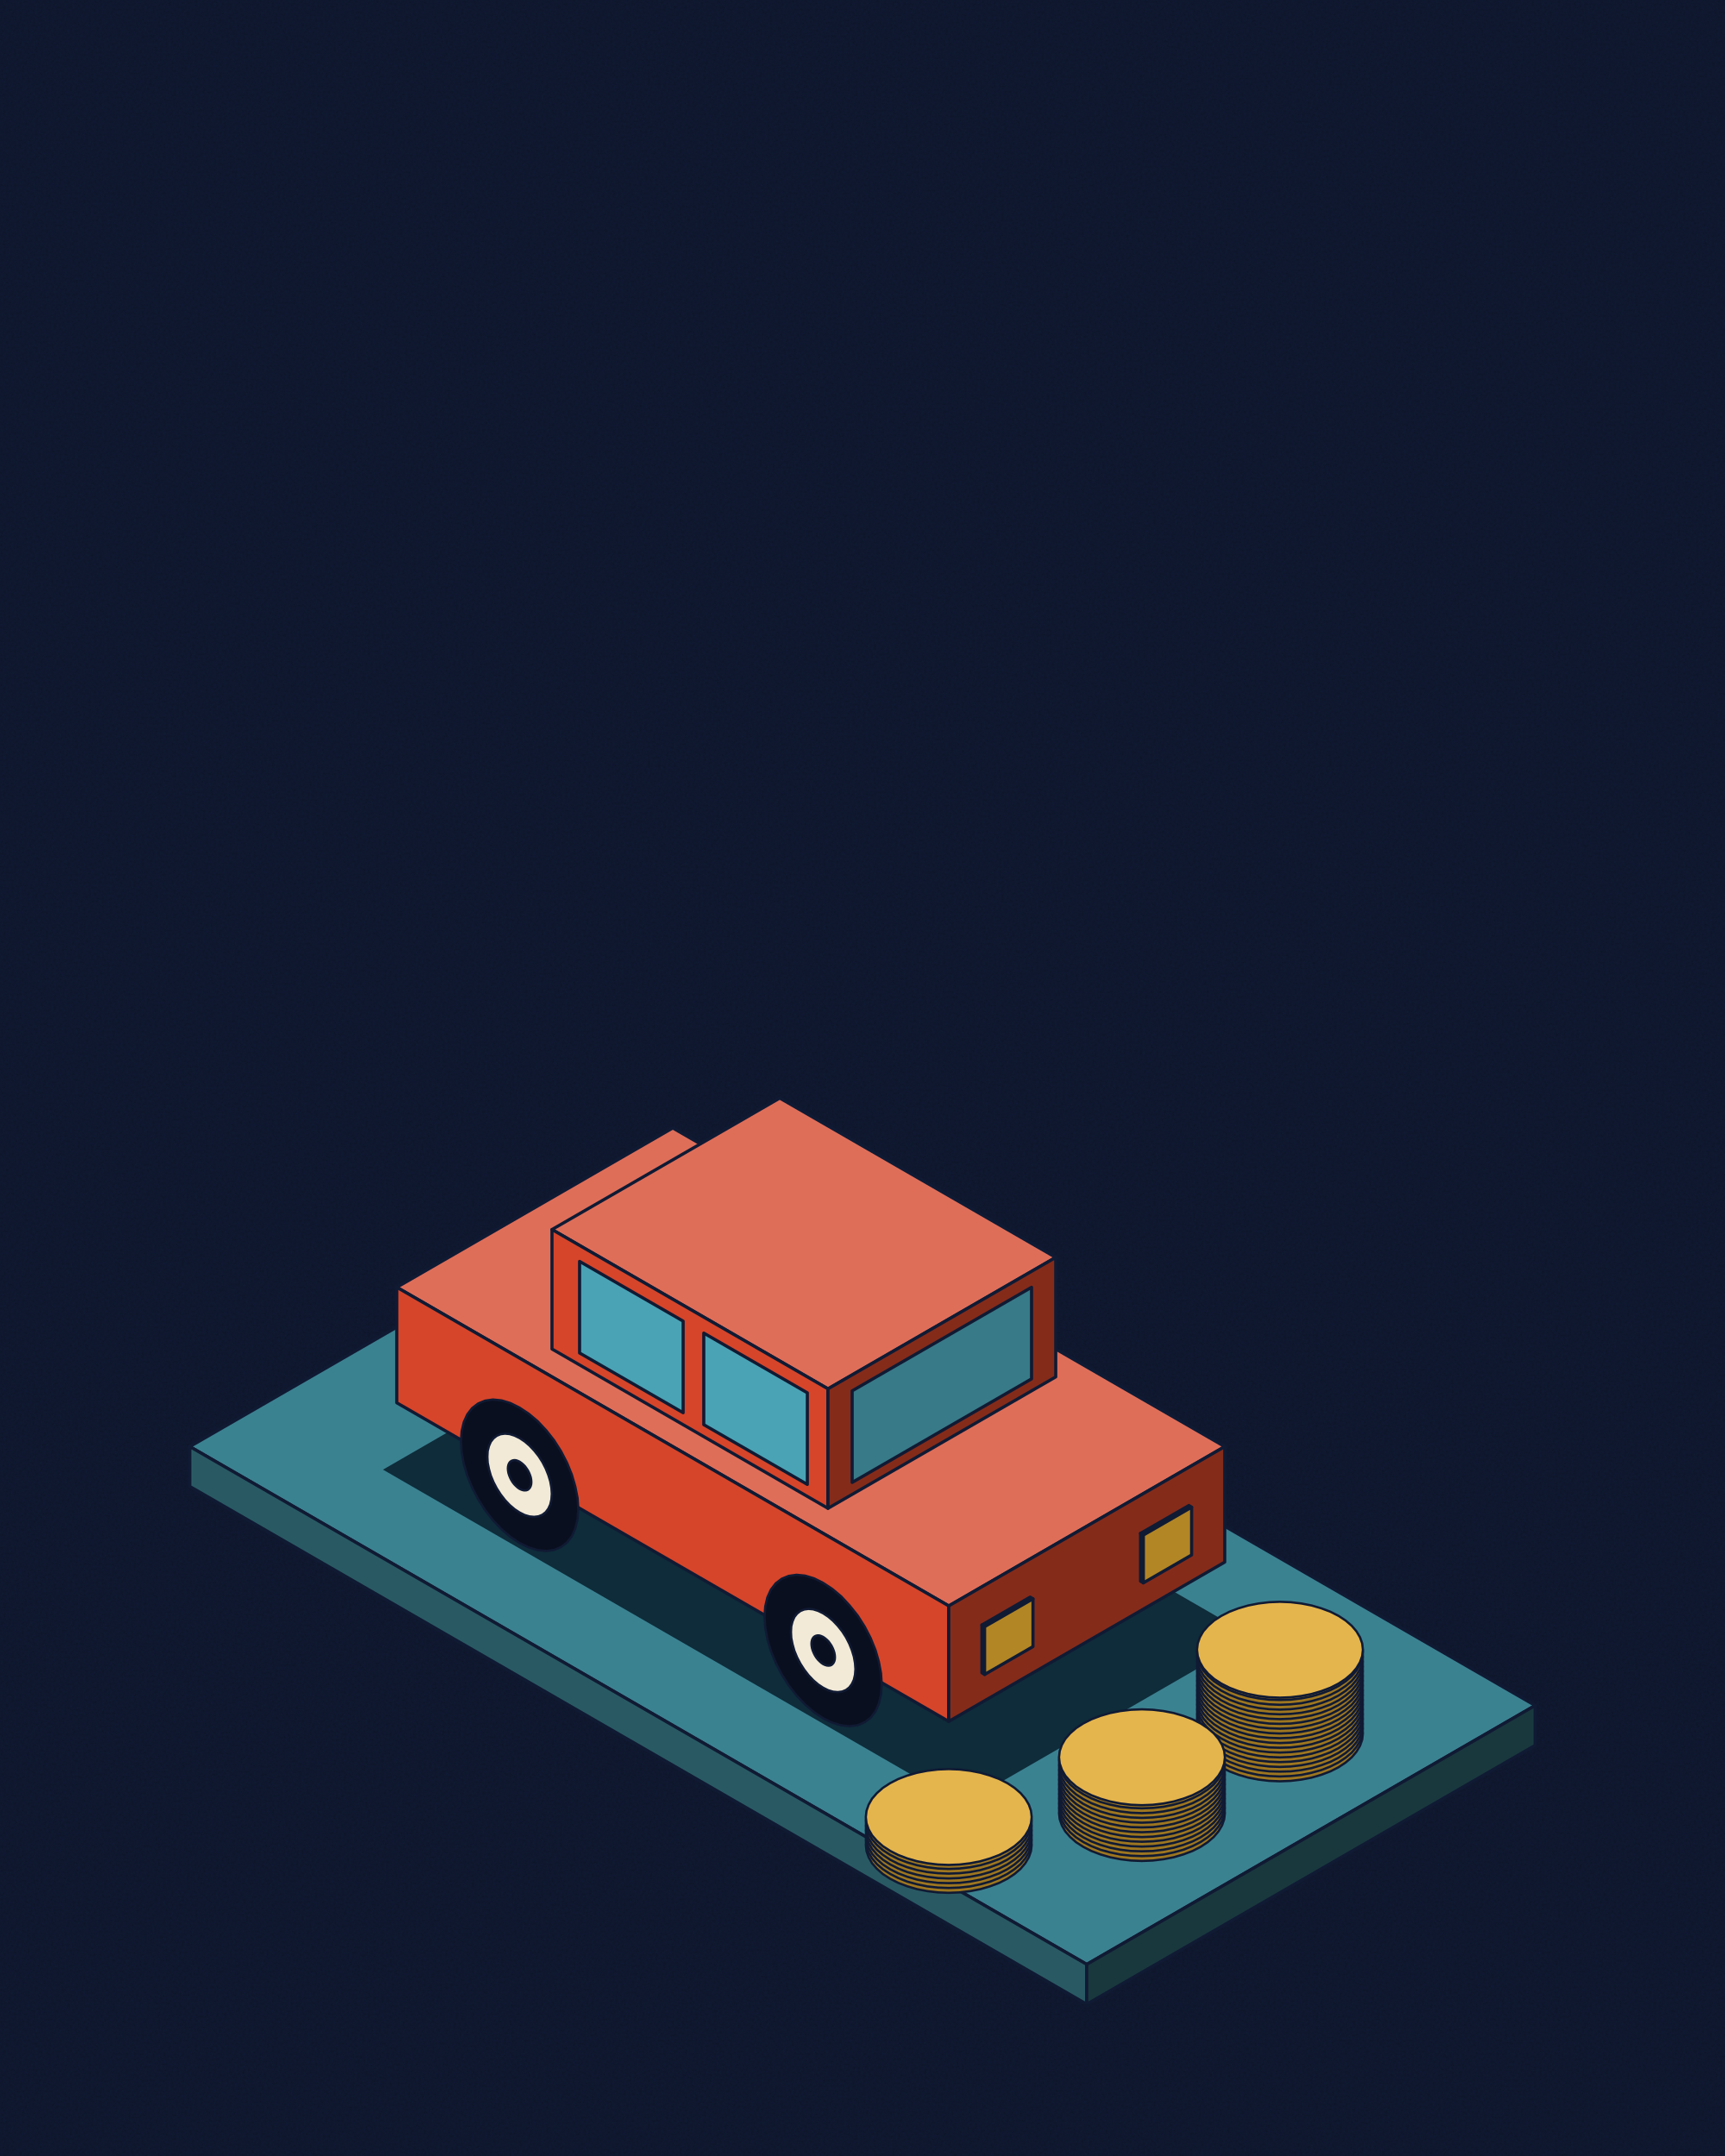
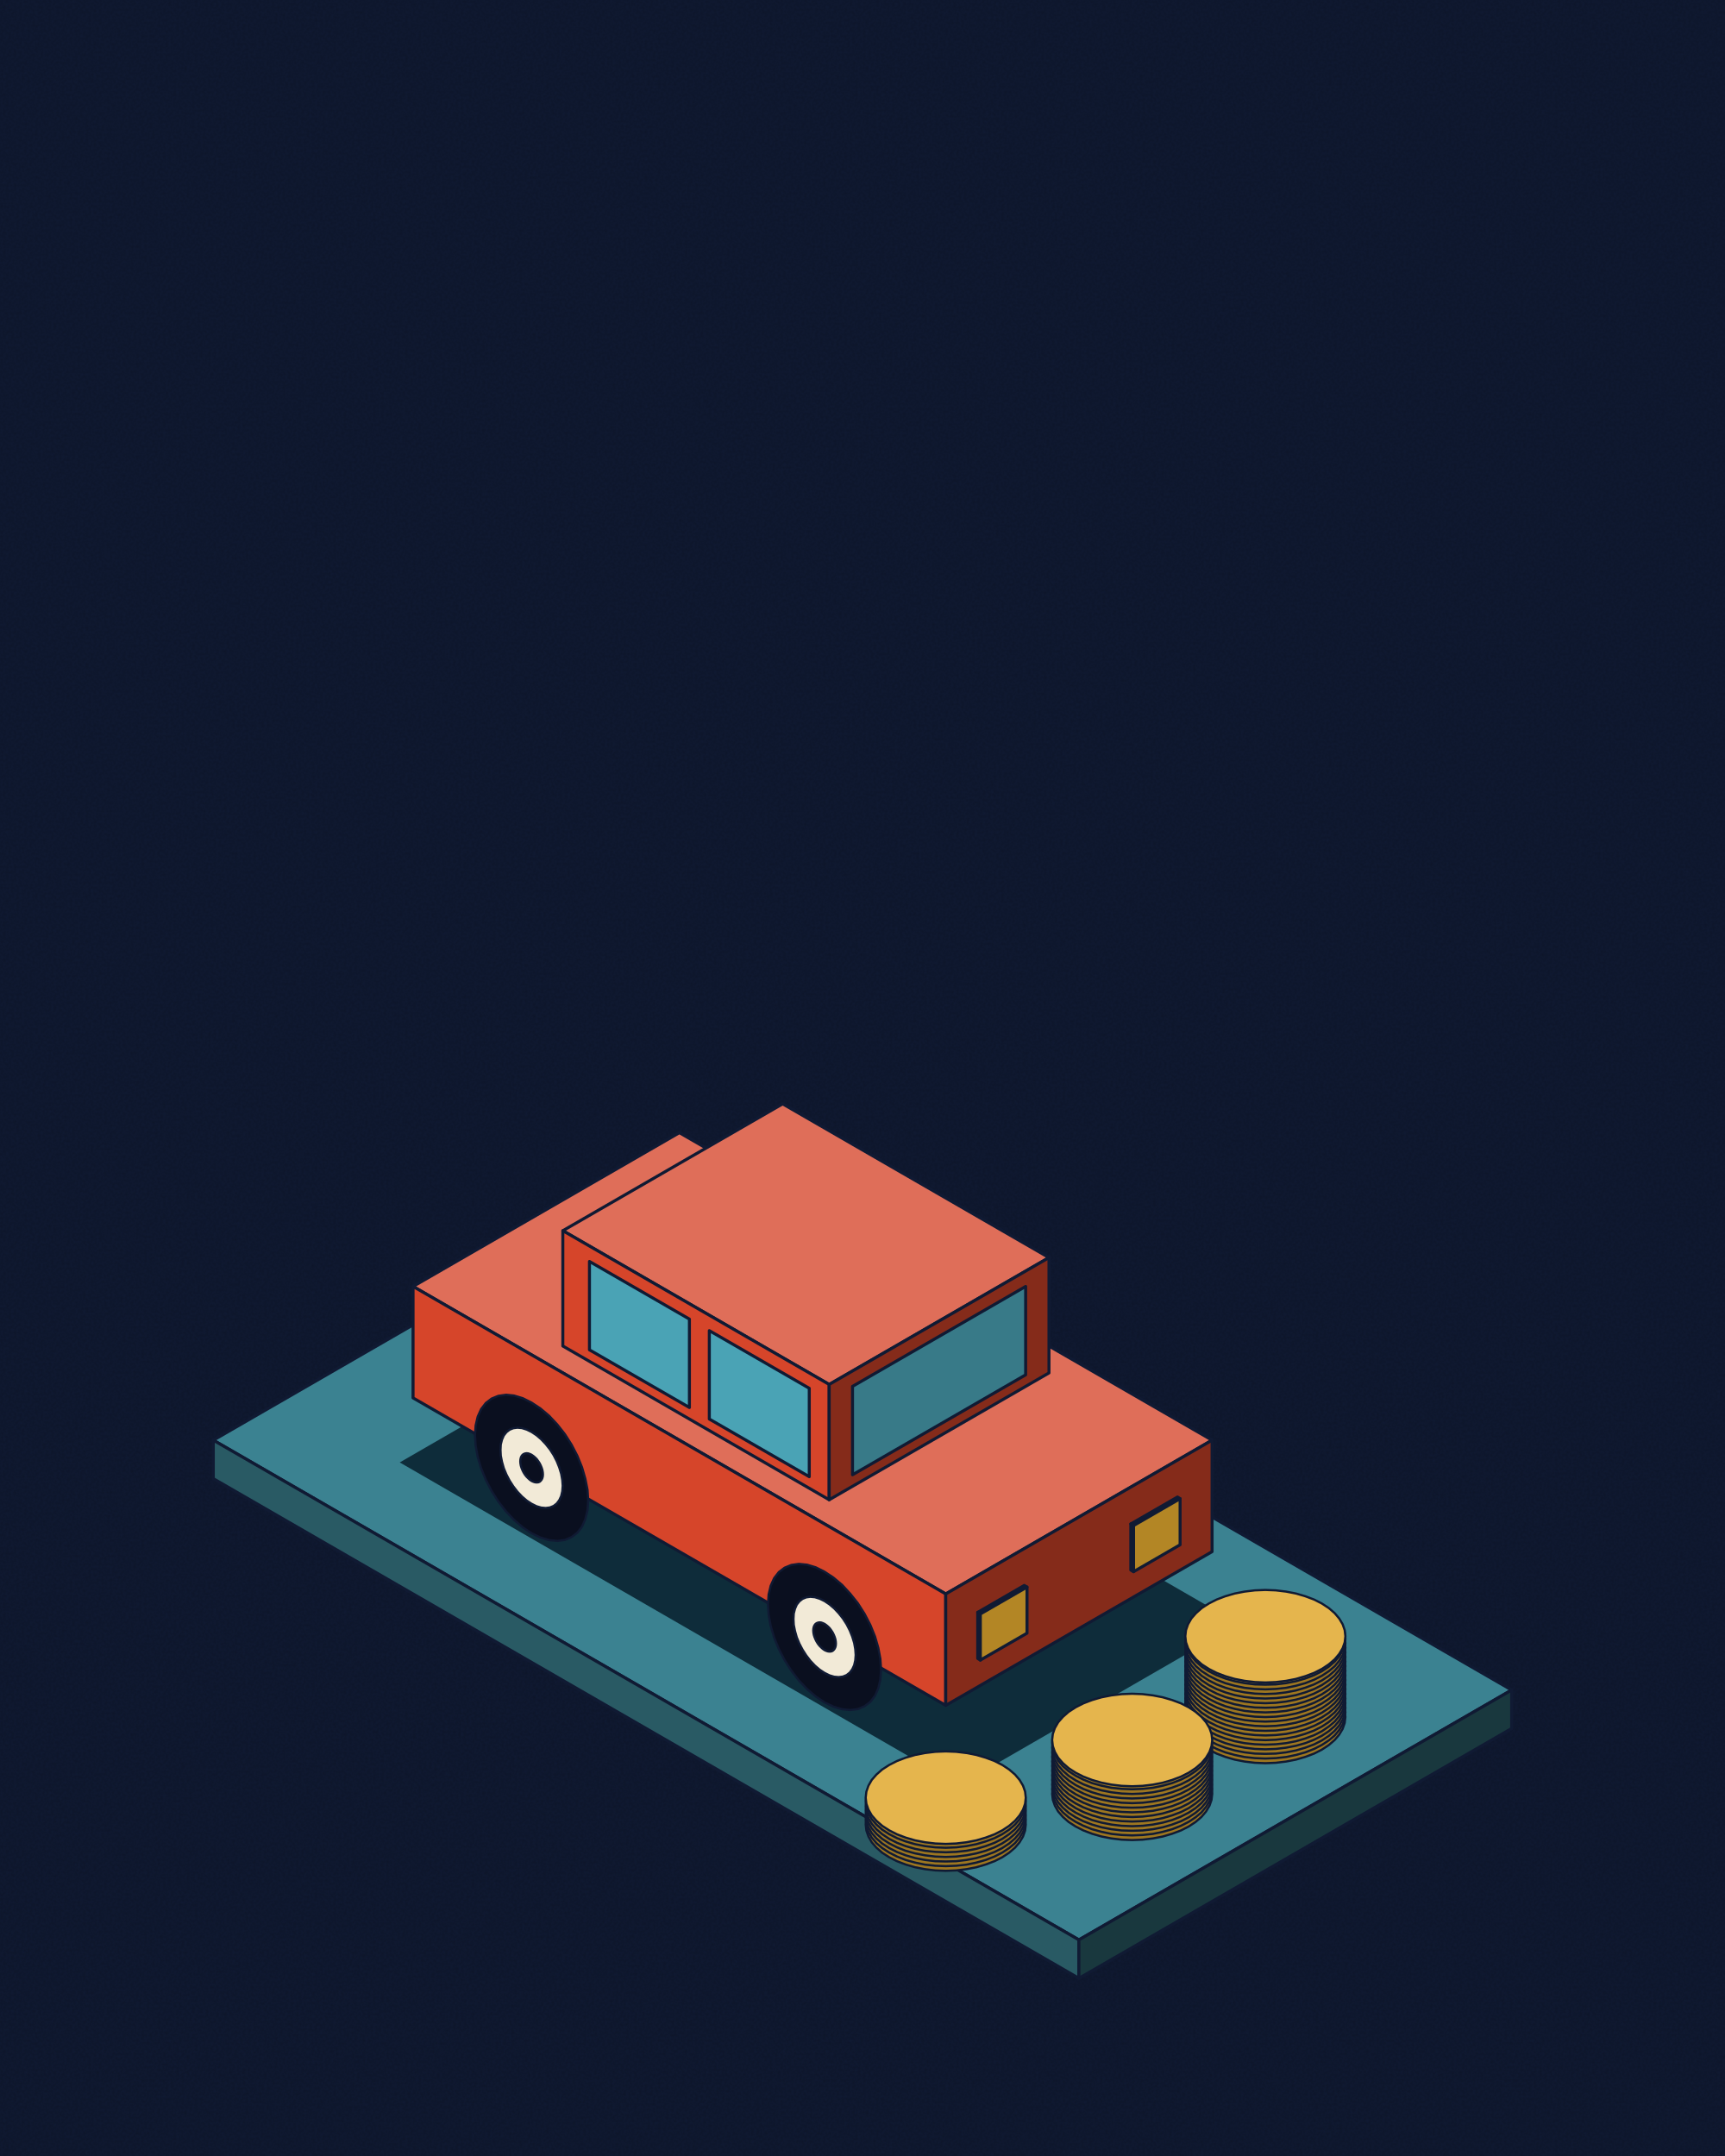
<svg xmlns="http://www.w3.org/2000/svg" viewBox="0 0 1080 1350">
  <svg width="1080" height="1350" viewBox="0 0 1600 900" preserveAspectRatio="xMidYMax slice">
    <defs>
      <filter id="f-grana">
        <feTurbulence type="fractalNoise" baseFrequency=".9" numOctaves="2" />
        <feColorMatrix values="0 0 0 0 0 0 0 0 0 0 0 0 0 0 0 0 0 0 .55 0" />
      </filter>
    </defs>
    <rect width="1600" height="900" fill="#101a33" />
    <rect width="1600" height="900" filter="url(#f-grana)" opacity=".35" />
  </svg>
-   <svg x="65" y="675" width="950" height="580" viewBox="387.3 333.1 826 552.2" preserveAspectRatio="xMidYMin meet" overflow="hidden">
+   <svg x="65" y="675" width="950" height="580" viewBox="383.3 329.1 834 572.2" preserveAspectRatio="xMidYMin meet" overflow="hidden">
    <defs>
      <filter id="s-grana">
        <feTurbulence type="fractalNoise" baseFrequency=".9" numOctaves="2" />
        <feColorMatrix values="0 0 0 0 0 0 0 0 0 0 0 0 0 0 0 0 0 0 .55 0" />
      </filter>
    </defs>
    <g transform="translate(8.8 16.9) scale(0.848)">
      <polygon points="775.8,450.0 1406.2,814.0 1091.0,996.0 460.5,632.0" fill="#3b8291" stroke="#101a33" stroke-width="2.2" stroke-linejoin="round" />
      <polygon points="460.5,632.0 1091.0,996.0 1091.0,1024.0 460.5,660.0" fill="#295a64" stroke="#101a33" stroke-width="2.2" stroke-linejoin="round" />
      <polygon points="1406.2,814.0 1091.0,996.0 1091.0,1024.0 1406.2,842.0" fill="#19383e" stroke="#101a33" stroke-width="2.2" stroke-linejoin="round" />
      <polygon points="800.0,530.6 1207.4,765.8 1003.7,883.4 596.3,648.2" fill="#0e2c3a" stroke="none" stroke-width="2.2" stroke-linejoin="round" />
      <polygon points="800.0,408.0 1188.0,632.0 994.0,744.0 606.0,520.0" fill="#df6e59" stroke="#101a33" stroke-width="2.2" stroke-linejoin="round" />
      <polygon points="606.0,520.0 994.0,744.0 994.0,825.2 606.0,601.2" fill="#d6452a" stroke="#101a33" stroke-width="2.2" stroke-linejoin="round" />
      <polygon points="1188.0,632.0 994.0,744.0 994.0,825.2 1188.0,713.2" fill="#852b1a" stroke="#101a33" stroke-width="2.2" stroke-linejoin="round" />
      <polygon points="875.2,387.0 1069.2,499.0 909.1,591.4 715.1,479.4" fill="#df6e59" stroke="#101a33" stroke-width="2.2" stroke-linejoin="round" />
      <polygon points="715.1,479.4 909.1,591.4 909.1,675.4 715.1,563.4" fill="#d6452a" stroke="#101a33" stroke-width="2.2" stroke-linejoin="round" />
      <polygon points="1069.2,499.0 909.1,591.4 909.1,675.4 1069.2,583.0" fill="#852b1a" stroke="#101a33" stroke-width="2.2" stroke-linejoin="round" />
      <polygon points="734.5,501.8 807.3,543.8 807.3,608.2 734.5,566.2" fill="#4aa3b5" stroke="#101a33" stroke-width="2.2" stroke-linejoin="round" />
      <polygon points="821.8,552.2 894.6,594.2 894.6,658.6 821.8,616.6" fill="#4aa3b5" stroke="#101a33" stroke-width="2.2" stroke-linejoin="round" />
      <polygon points="1052.2,520.0 926.1,592.8 926.1,657.2 1052.2,584.4" fill="#387a88" stroke="#101a33" stroke-width="2.2" stroke-linejoin="round" />
      <polygon points="1162.8,673.4 1164.7,674.6 1130.8,694.2 1128.8,693.0" fill="#e0a82e" stroke="#101a33" stroke-width="2.2" stroke-linejoin="round" />
      <polygon points="1128.8,693.0 1130.8,694.2 1130.8,727.8 1128.8,726.6" fill="#e0a82e" stroke="#101a33" stroke-width="2.2" stroke-linejoin="round" />
      <polygon points="1164.7,674.6 1130.8,694.2 1130.8,727.8 1164.7,708.2" fill="#b38625" stroke="#101a33" stroke-width="2.2" stroke-linejoin="round" />
      <polygon points="1051.2,737.8 1053.2,739.0 1019.2,758.6 1017.3,757.4" fill="#e0a82e" stroke="#101a33" stroke-width="2.2" stroke-linejoin="round" />
      <polygon points="1017.3,757.4 1019.2,758.6 1019.2,792.2 1017.3,791.0" fill="#e0a82e" stroke="#101a33" stroke-width="2.2" stroke-linejoin="round" />
      <polygon points="1053.2,739.0 1019.2,758.6 1019.2,792.2 1053.2,772.6" fill="#b38625" stroke="#101a33" stroke-width="2.2" stroke-linejoin="round" />
      <polygon points="733.6,676.0 733.1,668.2 731.5,660.1 729.1,651.8 725.7,643.4 721.5,635.3 716.6,627.6 711.1,620.6 705.1,614.2 698.8,608.9 692.3,604.6 685.9,601.4 679.6,599.5 673.6,598.9 668.1,599.7 663.2,601.7 659.0,604.9 655.6,609.3 653.1,614.8 651.6,621.2 651.1,628.4 651.6,636.1 653.1,644.2 655.6,652.6 659.0,660.9 663.2,669.0 668.1,676.7 673.6,683.8 679.6,690.1 685.9,695.5 692.3,699.8 698.8,702.9 705.1,704.8 711.1,705.4 716.6,704.7 721.5,702.6 725.7,699.4 729.1,695.0 731.5,689.5 733.1,683.1" fill="#0a0f1f" stroke="#101a33" stroke-width="1.6" stroke-linejoin="round" />
      <polygon points="715.0,665.2 714.7,661.0 713.9,656.5 712.5,651.9 710.7,647.4 708.4,642.9 705.7,638.7 702.6,634.8 699.3,631.3 695.9,628.4 692.3,626.0 688.8,624.3 685.3,623.2 682.0,622.9 679.0,623.3 676.3,624.4 674.0,626.2 672.1,628.6 670.8,631.6 669.9,635.1 669.7,639.1 669.9,643.3 670.8,647.8 672.1,652.4 674.0,657.0 676.3,661.4 679.0,665.6 682.0,669.5 685.3,673.0 688.8,676.0 692.3,678.3 695.9,680.1 699.3,681.1 702.6,681.4 705.7,681.0 708.4,679.9 710.7,678.1 712.5,675.7 713.9,672.7 714.7,669.2" fill="#f2ead7" stroke="#101a33" stroke-width="1.6" stroke-linejoin="round" />
      <polygon points="700.6,656.9 700.5,655.4 700.2,653.7 699.7,652.1 699.0,650.4 698.2,648.8 697.2,647.3 696.1,645.8 694.9,644.6 693.6,643.5 692.3,642.6 691.0,642.0 689.8,641.6 688.6,641.5 687.5,641.7 686.5,642.1 685.7,642.7 685.0,643.6 684.5,644.7 684.2,646.0 684.1,647.4 684.2,648.9 684.5,650.6 685.0,652.2 685.7,653.9 686.5,655.5 687.5,657.1 688.6,658.5 689.8,659.7 691.0,660.8 692.3,661.7 693.6,662.3 694.9,662.7 696.1,662.8 697.2,662.7 698.2,662.3 699.0,661.6 699.7,660.7 700.2,659.6 700.5,658.4" fill="#0a0f1f" stroke="#101a33" stroke-width="1.6" stroke-linejoin="round" />
      <polygon points="946.9,799.2 946.4,791.4 944.9,783.3 942.5,775.0 939.1,766.6 934.9,758.5 930.0,750.8 924.4,743.8 918.5,737.4 912.2,732.1 905.7,727.8 899.3,724.6 893.0,722.7 887.0,722.1 881.5,722.9 876.6,724.9 872.4,728.1 869.0,732.5 866.5,738.0 865.0,744.4 864.5,751.6 865.0,759.3 866.5,767.4 869.0,775.8 872.4,784.1 876.6,792.2 881.5,799.9 887.0,807.0 893.0,813.3 899.3,818.7 905.7,823.0 912.2,826.1 918.5,828.0 924.4,828.6 930.0,827.9 934.9,825.8 939.1,822.6 942.5,818.2 944.9,812.7 946.4,806.3" fill="#0a0f1f" stroke="#101a33" stroke-width="1.6" stroke-linejoin="round" />
      <polygon points="928.4,788.5 928.1,784.2 927.3,779.7 925.9,775.1 924.1,770.6 921.8,766.1 919.1,761.9 916.0,758.0 912.7,754.5 909.3,751.6 905.7,749.2 902.2,747.5 898.7,746.4 895.4,746.1 892.4,746.5 889.7,747.6 887.4,749.4 885.5,751.8 884.2,754.8 883.3,758.3 883.1,762.3 883.3,766.5 884.2,771.0 885.5,775.6 887.4,780.2 889.7,784.6 892.4,788.8 895.4,792.7 898.7,796.2 902.2,799.2 905.7,801.5 909.3,803.3 912.7,804.3 916.0,804.6 919.1,804.2 921.8,803.1 924.1,801.3 925.9,798.9 927.3,795.9 928.1,792.4" fill="#f2ead7" stroke="#101a33" stroke-width="1.6" stroke-linejoin="round" />
      <polygon points="914.0,780.1 913.9,778.6 913.6,776.9 913.1,775.3 912.4,773.6 911.6,772.0 910.6,770.5 909.5,769.0 908.3,767.8 907.0,766.7 905.7,765.8 904.4,765.2 903.2,764.8 902.0,764.7 900.9,764.9 899.9,765.3 899.1,765.9 898.4,766.8 897.9,767.9 897.6,769.2 897.5,770.6 897.6,772.1 897.9,773.8 898.4,775.4 899.1,777.1 899.9,778.7 900.9,780.3 902.0,781.7 903.2,782.9 904.4,784.0 905.7,784.9 907.0,785.5 908.3,785.9 909.5,786.0 910.6,785.9 911.6,785.5 912.4,784.8 913.1,783.9 913.6,782.8 913.9,781.6" fill="#0a0f1f" stroke="#101a33" stroke-width="1.6" stroke-linejoin="round" />
      <polygon points="1268.0,857.4 1262.3,860.3 1255.9,862.7 1249.1,864.7 1241.9,866.1 1234.4,867.0 1226.8,867.3 1219.2,867.0 1211.7,866.1 1204.5,864.7 1197.6,862.7 1191.3,860.3 1185.6,857.4 1180.5,854.1 1176.3,850.4 1172.9,846.5 1170.5,842.3 1169.0,838.0 1168.5,833.6 1169.0,829.2 1170.5,824.9 1172.9,820.7 1176.3,816.8 1180.5,813.1 1185.6,809.8 1191.3,806.9 1197.6,804.5 1204.5,802.5 1211.7,801.1 1219.2,800.2 1226.8,799.9 1234.4,800.2 1241.9,801.1 1249.1,802.5 1255.9,804.5 1262.3,806.9 1268.0,809.8 1273.0,813.1 1277.3,816.8 1280.6,820.7 1283.1,824.9 1284.6,829.2 1285.1,833.6 1284.6,838.0 1283.1,842.3 1280.6,846.5 1277.3,850.4 1273.0,854.1" fill="#9d7620" stroke="#101a33" stroke-width="1.6" stroke-linejoin="round" />
      <polygon points="1268.0,854.0 1262.3,856.9 1255.9,859.4 1249.1,861.3 1241.9,862.8 1234.4,863.6 1226.8,863.9 1219.2,863.6 1211.7,862.8 1204.5,861.3 1197.6,859.4 1191.3,856.9 1185.6,854.0 1180.5,850.7 1176.3,847.1 1172.9,843.1 1170.5,839.0 1169.0,834.6 1168.5,830.2 1169.0,825.8 1170.5,821.5 1172.9,817.4 1176.3,813.4 1180.5,809.8 1185.6,806.4 1191.3,803.5 1197.6,801.1 1204.5,799.1 1211.7,797.7 1219.2,796.9 1226.8,796.6 1234.4,796.9 1241.9,797.7 1249.1,799.1 1255.9,801.1 1262.3,803.5 1268.0,806.4 1273.0,809.8 1277.3,813.4 1280.6,817.4 1283.1,821.5 1284.6,825.8 1285.1,830.2 1284.6,834.6 1283.1,839.0 1280.6,843.1 1277.3,847.1 1273.0,850.7" fill="#9d7620" stroke="#101a33" stroke-width="1.6" stroke-linejoin="round" />
      <polygon points="1268.0,850.7 1262.3,853.6 1255.9,856.0 1249.1,858.0 1241.9,859.4 1234.4,860.3 1226.8,860.5 1219.2,860.3 1211.7,859.4 1204.5,858.0 1197.6,856.0 1191.3,853.6 1185.6,850.7 1180.5,847.4 1176.3,843.7 1172.9,839.8 1170.5,835.6 1169.0,831.3 1168.5,826.9 1169.0,822.5 1170.5,818.2 1172.9,814.0 1176.3,810.1 1180.5,806.4 1185.6,803.1 1191.3,800.2 1197.6,797.7 1204.5,795.8 1211.7,794.4 1219.2,793.5 1226.8,793.2 1234.4,793.5 1241.9,794.4 1249.1,795.8 1255.9,797.7 1262.3,800.2 1268.0,803.1 1273.0,806.4 1277.3,810.1 1280.6,814.0 1283.1,818.2 1284.6,822.5 1285.1,826.9 1284.6,831.3 1283.1,835.6 1280.6,839.8 1277.3,843.7 1273.0,847.4" fill="#9d7620" stroke="#101a33" stroke-width="1.6" stroke-linejoin="round" />
      <polygon points="1268.0,847.3 1262.3,850.2 1255.9,852.7 1249.1,854.6 1241.9,856.0 1234.4,856.9 1226.8,857.2 1219.2,856.9 1211.7,856.0 1204.5,854.6 1197.6,852.7 1191.3,850.2 1185.6,847.3 1180.5,844.0 1176.3,840.3 1172.9,836.4 1170.5,832.2 1169.0,827.9 1168.5,823.5 1169.0,819.1 1170.5,814.8 1172.9,810.6 1176.3,806.7 1180.5,803.0 1185.6,799.7 1191.3,796.8 1197.6,794.4 1204.5,792.4 1211.7,791.0 1219.2,790.1 1226.8,789.9 1234.4,790.1 1241.9,791.0 1249.1,792.4 1255.9,794.4 1262.3,796.8 1268.0,799.7 1273.0,803.0 1277.3,806.7 1280.6,810.6 1283.1,814.8 1284.6,819.1 1285.1,823.5 1284.6,827.9 1283.1,832.2 1280.6,836.4 1277.3,840.3 1273.0,844.0" fill="#9d7620" stroke="#101a33" stroke-width="1.6" stroke-linejoin="round" />
      <polygon points="1268.0,844.0 1262.3,846.9 1255.9,849.3 1249.1,851.3 1241.9,852.7 1234.4,853.5 1226.8,853.8 1219.2,853.5 1211.7,852.7 1204.5,851.3 1197.6,849.3 1191.3,846.9 1185.6,844.0 1180.5,840.6 1176.3,837.0 1172.9,833.0 1170.5,828.9 1169.0,824.6 1168.5,820.2 1169.0,815.8 1170.5,811.4 1172.9,807.3 1176.3,803.3 1180.5,799.7 1185.6,796.4 1191.3,793.5 1197.6,791.0 1204.5,789.1 1211.7,787.6 1219.2,786.8 1226.8,786.5 1234.4,786.8 1241.9,787.6 1249.1,789.1 1255.9,791.0 1262.3,793.5 1268.0,796.4 1273.0,799.7 1277.3,803.3 1280.6,807.3 1283.1,811.4 1284.6,815.8 1285.1,820.2 1284.6,824.6 1283.1,828.9 1280.6,833.0 1277.3,837.0 1273.0,840.6" fill="#9d7620" stroke="#101a33" stroke-width="1.6" stroke-linejoin="round" />
      <polygon points="1268.0,840.6 1262.3,843.5 1255.9,845.9 1249.1,847.9 1241.9,849.3 1234.4,850.2 1226.8,850.5 1219.2,850.2 1211.7,849.3 1204.5,847.9 1197.6,845.9 1191.3,843.5 1185.6,840.6 1180.5,837.3 1176.3,833.6 1172.9,829.7 1170.5,825.5 1169.0,821.2 1168.5,816.8 1169.0,812.4 1170.5,808.1 1172.9,803.9 1176.3,800.0 1180.5,796.3 1185.6,793.0 1191.3,790.1 1197.6,787.7 1204.5,785.7 1211.7,784.3 1219.2,783.4 1226.8,783.1 1234.4,783.4 1241.9,784.3 1249.1,785.7 1255.9,787.7 1262.3,790.1 1268.0,793.0 1273.0,796.3 1277.3,800.0 1280.6,803.9 1283.1,808.1 1284.6,812.4 1285.1,816.8 1284.6,821.2 1283.1,825.5 1280.6,829.7 1277.3,833.6 1273.0,837.3" fill="#9d7620" stroke="#101a33" stroke-width="1.6" stroke-linejoin="round" />
      <polygon points="1268.0,837.2 1262.3,840.1 1255.9,842.6 1249.1,844.5 1241.9,846.0 1234.4,846.8 1226.8,847.1 1219.2,846.8 1211.7,846.0 1204.5,844.5 1197.6,842.6 1191.3,840.1 1185.6,837.2 1180.5,833.9 1176.3,830.3 1172.9,826.3 1170.5,822.2 1169.0,817.8 1168.5,813.4 1169.0,809.0 1170.5,804.7 1172.9,800.6 1176.3,796.6 1180.5,793.0 1185.6,789.6 1191.3,786.7 1197.6,784.3 1204.5,782.3 1211.7,780.9 1219.2,780.1 1226.8,779.8 1234.4,780.1 1241.9,780.9 1249.1,782.3 1255.9,784.3 1262.3,786.7 1268.0,789.6 1273.0,793.0 1277.3,796.6 1280.6,800.6 1283.1,804.7 1284.6,809.0 1285.1,813.4 1284.6,817.8 1283.1,822.2 1280.6,826.3 1277.3,830.3 1273.0,833.9" fill="#9d7620" stroke="#101a33" stroke-width="1.6" stroke-linejoin="round" />
      <polygon points="1268.0,833.9 1262.3,836.8 1255.9,839.2 1249.1,841.2 1241.9,842.6 1234.4,843.5 1226.8,843.7 1219.2,843.5 1211.7,842.6 1204.5,841.2 1197.6,839.2 1191.3,836.8 1185.6,833.9 1180.5,830.6 1176.3,826.9 1172.9,823.0 1170.5,818.8 1169.0,814.5 1168.5,810.1 1169.0,805.7 1170.5,801.4 1172.9,797.2 1176.3,793.3 1180.5,789.6 1185.6,786.3 1191.3,783.4 1197.6,780.9 1204.5,779.0 1211.7,777.6 1219.2,776.7 1226.8,776.4 1234.4,776.7 1241.9,777.6 1249.1,779.0 1255.9,780.9 1262.3,783.4 1268.0,786.3 1273.0,789.6 1277.3,793.3 1280.6,797.2 1283.1,801.4 1284.6,805.7 1285.1,810.1 1284.6,814.5 1283.1,818.8 1280.6,823.0 1277.3,826.9 1273.0,830.6" fill="#9d7620" stroke="#101a33" stroke-width="1.6" stroke-linejoin="round" />
      <polygon points="1268.0,830.5 1262.3,833.4 1255.9,835.9 1249.1,837.8 1241.9,839.2 1234.4,840.1 1226.8,840.4 1219.2,840.1 1211.7,839.2 1204.5,837.8 1197.6,835.9 1191.3,833.4 1185.6,830.5 1180.5,827.2 1176.3,823.5 1172.9,819.6 1170.5,815.4 1169.0,811.1 1168.5,806.7 1169.0,802.3 1170.5,798.0 1172.9,793.8 1176.3,789.9 1180.5,786.2 1185.6,782.9 1191.3,780.0 1197.6,777.6 1204.5,775.6 1211.7,774.2 1219.2,773.3 1226.8,773.1 1234.4,773.3 1241.9,774.2 1249.1,775.6 1255.9,777.6 1262.3,780.0 1268.0,782.9 1273.0,786.2 1277.3,789.9 1280.6,793.8 1283.1,798.0 1284.6,802.3 1285.1,806.7 1284.6,811.1 1283.1,815.4 1280.6,819.6 1277.3,823.5 1273.0,827.2" fill="#9d7620" stroke="#101a33" stroke-width="1.6" stroke-linejoin="round" />
      <polygon points="1268.0,827.2 1262.3,830.1 1255.9,832.5 1249.1,834.5 1241.9,835.9 1234.4,836.7 1226.8,837.0 1219.2,836.7 1211.7,835.9 1204.5,834.5 1197.6,832.5 1191.3,830.1 1185.6,827.2 1180.5,823.8 1176.3,820.2 1172.9,816.2 1170.5,812.1 1169.0,807.8 1168.5,803.4 1169.0,799.0 1170.5,794.6 1172.9,790.5 1176.3,786.5 1180.5,782.9 1185.6,779.6 1191.3,776.7 1197.6,774.2 1204.5,772.3 1211.7,770.8 1219.2,770.0 1226.8,769.7 1234.4,770.0 1241.9,770.8 1249.1,772.3 1255.9,774.2 1262.3,776.7 1268.0,779.6 1273.0,782.9 1277.3,786.5 1280.6,790.5 1283.1,794.6 1284.6,799.0 1285.1,803.4 1284.6,807.8 1283.1,812.1 1280.6,816.2 1277.3,820.2 1273.0,823.8" fill="#9d7620" stroke="#101a33" stroke-width="1.6" stroke-linejoin="round" />
      <polygon points="1268.0,823.8 1262.3,826.7 1255.9,829.1 1249.1,831.1 1241.9,832.5 1234.4,833.4 1226.8,833.7 1219.2,833.4 1211.7,832.5 1204.5,831.1 1197.6,829.1 1191.3,826.7 1185.6,823.8 1180.5,820.5 1176.3,816.8 1172.9,812.9 1170.5,808.7 1169.0,804.4 1168.5,800.0 1169.0,795.6 1170.5,791.3 1172.9,787.1 1176.3,783.2 1180.5,779.5 1185.6,776.2 1191.3,773.3 1197.6,770.9 1204.5,768.9 1211.7,767.5 1219.2,766.6 1226.8,766.3 1234.4,766.6 1241.9,767.5 1249.1,768.9 1255.9,770.9 1262.3,773.3 1268.0,776.2 1273.0,779.5 1277.3,783.2 1280.6,787.1 1283.1,791.3 1284.6,795.6 1285.1,800.0 1284.6,804.4 1283.1,808.7 1280.6,812.9 1277.3,816.8 1273.0,820.5" fill="#9d7620" stroke="#101a33" stroke-width="1.6" stroke-linejoin="round" />
      <polygon points="1268.0,820.4 1262.3,823.3 1255.9,825.8 1249.1,827.7 1241.9,829.2 1234.4,830.0 1226.8,830.3 1219.2,830.0 1211.7,829.2 1204.5,827.7 1197.6,825.8 1191.3,823.3 1185.6,820.4 1180.5,817.1 1176.3,813.5 1172.9,809.5 1170.5,805.4 1169.0,801.0 1168.5,796.6 1169.0,792.2 1170.5,787.9 1172.9,783.8 1176.3,779.8 1180.5,776.2 1185.6,772.8 1191.3,769.9 1197.6,767.5 1204.5,765.5 1211.7,764.1 1219.2,763.3 1226.8,763.0 1234.4,763.3 1241.9,764.1 1249.1,765.5 1255.9,767.5 1262.3,769.9 1268.0,772.8 1273.0,776.2 1277.3,779.8 1280.6,783.8 1283.1,787.9 1284.6,792.2 1285.1,796.6 1284.6,801.0 1283.1,805.4 1280.6,809.5 1277.3,813.5 1273.0,817.1" fill="#9d7620" stroke="#101a33" stroke-width="1.6" stroke-linejoin="round" />
      <polygon points="1268.0,817.1 1262.3,820.0 1255.9,822.4 1249.1,824.4 1241.9,825.8 1234.4,826.7 1226.8,826.9 1219.2,826.7 1211.7,825.8 1204.5,824.4 1197.6,822.4 1191.3,820.0 1185.6,817.1 1180.5,813.8 1176.3,810.1 1172.9,806.2 1170.5,802.0 1169.0,797.7 1168.5,793.3 1169.0,788.9 1170.5,784.6 1172.9,780.4 1176.3,776.5 1180.5,772.8 1185.6,769.5 1191.3,766.6 1197.6,764.1 1204.5,762.2 1211.7,760.8 1219.2,759.9 1226.8,759.6 1234.4,759.9 1241.9,760.8 1249.1,762.2 1255.9,764.1 1262.3,766.6 1268.0,769.5 1273.0,772.8 1277.3,776.5 1280.6,780.4 1283.1,784.6 1284.6,788.9 1285.1,793.3 1284.6,797.7 1283.1,802.0 1280.6,806.2 1277.3,810.1 1273.0,813.8" fill="#9d7620" stroke="#101a33" stroke-width="1.6" stroke-linejoin="round" />
      <polygon points="1268.0,813.7 1262.3,816.6 1255.9,819.1 1249.1,821.0 1241.9,822.4 1234.4,823.3 1226.8,823.6 1219.2,823.3 1211.7,822.4 1204.5,821.0 1197.6,819.1 1191.3,816.6 1185.6,813.7 1180.5,810.4 1176.3,806.7 1172.9,802.8 1170.5,798.6 1169.0,794.3 1168.5,789.9 1169.0,785.5 1170.5,781.2 1172.9,777.0 1176.3,773.1 1180.5,769.4 1185.6,766.1 1191.3,763.2 1197.6,760.8 1204.5,758.8 1211.7,757.4 1219.2,756.5 1226.8,756.3 1234.4,756.5 1241.9,757.4 1249.1,758.8 1255.9,760.8 1262.3,763.2 1268.0,766.1 1273.0,769.4 1277.3,773.1 1280.6,777.0 1283.1,781.2 1284.6,785.5 1285.1,789.9 1284.6,794.3 1283.1,798.6 1280.6,802.8 1277.3,806.7 1273.0,810.4" fill="#9d7620" stroke="#101a33" stroke-width="1.6" stroke-linejoin="round" />
      <polygon points="1268.0,810.4 1262.3,813.3 1255.9,815.7 1249.1,817.7 1241.9,819.1 1234.4,819.9 1226.8,820.2 1219.2,819.9 1211.7,819.1 1204.5,817.7 1197.6,815.7 1191.3,813.3 1185.6,810.4 1180.5,807.0 1176.3,803.4 1172.9,799.4 1170.5,795.3 1169.0,791.0 1168.5,786.6 1169.0,782.2 1170.5,777.8 1172.9,773.7 1176.3,769.7 1180.5,766.1 1185.6,762.8 1191.3,759.9 1197.6,757.4 1204.5,755.5 1211.7,754.0 1219.2,753.2 1226.8,752.9 1234.4,753.2 1241.9,754.0 1249.1,755.5 1255.9,757.4 1262.3,759.9 1268.0,762.8 1273.0,766.1 1277.3,769.7 1280.6,773.7 1283.1,777.8 1284.6,782.2 1285.1,786.6 1284.6,791.0 1283.1,795.3 1280.6,799.4 1277.3,803.4 1273.0,807.0" fill="#9d7620" stroke="#101a33" stroke-width="1.6" stroke-linejoin="round" />
      <polygon points="1268.0,807.0 1262.3,809.9 1255.9,812.3 1249.1,814.3 1241.9,815.7 1234.4,816.6 1226.8,816.9 1219.2,816.6 1211.7,815.7 1204.5,814.3 1197.6,812.3 1191.3,809.9 1185.6,807.0 1180.5,803.7 1176.3,800.0 1172.9,796.1 1170.5,791.9 1169.0,787.6 1168.5,783.2 1169.0,778.8 1170.5,774.5 1172.9,770.3 1176.3,766.4 1180.5,762.7 1185.6,759.4 1191.3,756.5 1197.6,754.1 1204.5,752.1 1211.7,750.7 1219.2,749.8 1226.8,749.5 1234.4,749.8 1241.9,750.7 1249.1,752.1 1255.9,754.1 1262.3,756.5 1268.0,759.4 1273.0,762.7 1277.3,766.4 1280.6,770.3 1283.1,774.5 1284.6,778.8 1285.1,783.2 1284.6,787.6 1283.1,791.9 1280.6,796.1 1277.3,800.0 1273.0,803.7" fill="#9d7620" stroke="#101a33" stroke-width="1.6" stroke-linejoin="round" />
      <polygon points="1268.0,803.6 1262.3,806.5 1255.9,809.0 1249.1,810.9 1241.9,812.4 1234.4,813.2 1226.8,813.5 1219.2,813.2 1211.7,812.4 1204.5,810.9 1197.6,809.0 1191.3,806.5 1185.6,803.6 1180.5,800.3 1176.3,796.7 1172.9,792.7 1170.5,788.6 1169.0,784.2 1168.5,779.8 1169.0,775.4 1170.5,771.1 1172.9,767.0 1176.3,763.0 1180.5,759.4 1185.6,756.0 1191.3,753.1 1197.6,750.7 1204.5,748.7 1211.7,747.3 1219.2,746.5 1226.8,746.2 1234.4,746.5 1241.9,747.3 1249.1,748.7 1255.9,750.7 1262.3,753.1 1268.0,756.0 1273.0,759.4 1277.3,763.0 1280.6,767.0 1283.1,771.1 1284.6,775.4 1285.1,779.8 1284.6,784.2 1283.1,788.6 1280.6,792.7 1277.3,796.7 1273.0,800.3" fill="#9d7620" stroke="#101a33" stroke-width="1.6" stroke-linejoin="round" />
      <polygon points="1268.0,800.3 1262.3,803.2 1255.9,805.6 1249.1,807.6 1241.9,809.0 1234.4,809.9 1226.8,810.1 1219.2,809.9 1211.7,809.0 1204.5,807.6 1197.6,805.6 1191.3,803.2 1185.6,800.3 1180.5,797.0 1176.3,793.3 1172.9,789.4 1170.5,785.2 1169.0,780.9 1168.5,776.5 1169.0,772.1 1170.5,767.8 1172.9,763.6 1176.3,759.7 1180.5,756.0 1185.6,752.7 1191.3,749.8 1197.6,747.3 1204.5,745.4 1211.7,744.0 1219.2,743.1 1226.8,742.8 1234.4,743.1 1241.9,744.0 1249.1,745.4 1255.9,747.3 1262.3,749.8 1268.0,752.7 1273.0,756.0 1277.3,759.7 1280.6,763.6 1283.1,767.8 1284.6,772.1 1285.1,776.5 1284.6,780.9 1283.1,785.2 1280.6,789.4 1277.3,793.3 1273.0,797.0" fill="#9d7620" stroke="#101a33" stroke-width="1.6" stroke-linejoin="round" />
      <polygon points="1268.0,798.6 1262.3,801.5 1255.9,803.9 1249.1,805.9 1241.9,807.3 1234.4,808.2 1226.8,808.5 1219.2,808.2 1211.7,807.3 1204.5,805.9 1197.6,803.9 1191.3,801.5 1185.6,798.6 1180.5,795.3 1176.3,791.6 1172.9,787.7 1170.5,783.5 1169.0,779.2 1168.5,774.8 1169.0,770.4 1170.5,766.1 1172.9,761.9 1176.3,758.0 1180.5,754.3 1185.6,751.0 1191.3,748.1 1197.6,745.7 1204.5,743.7 1211.7,742.3 1219.2,741.4 1226.8,741.1 1234.4,741.4 1241.9,742.3 1249.1,743.7 1255.9,745.7 1262.3,748.1 1268.0,751.0 1273.0,754.3 1277.3,758.0 1280.6,761.9 1283.1,766.1 1284.6,770.4 1285.1,774.8 1284.6,779.2 1283.1,783.5 1280.6,787.7 1277.3,791.6 1273.0,795.3" fill="#e5b54d" stroke="#101a33" stroke-width="1.6" stroke-linejoin="round" />
      <polygon points="1171.0,913.4 1165.3,916.3 1158.9,918.7 1152.1,920.7 1144.9,922.1 1137.4,923.0 1129.8,923.3 1122.2,923.0 1114.7,922.1 1107.5,920.7 1100.6,918.7 1094.3,916.3 1088.6,913.4 1083.5,910.1 1079.3,906.4 1075.9,902.5 1073.5,898.3 1072.0,894.0 1071.5,889.6 1072.0,885.2 1073.5,880.9 1075.9,876.7 1079.3,872.8 1083.5,869.1 1088.6,865.8 1094.3,862.9 1100.6,860.5 1107.5,858.5 1114.7,857.1 1122.2,856.2 1129.8,855.9 1137.4,856.2 1144.9,857.1 1152.1,858.5 1158.9,860.5 1165.3,862.9 1171.0,865.8 1176.0,869.1 1180.3,872.8 1183.6,876.7 1186.1,880.9 1187.6,885.2 1188.1,889.6 1187.6,894.0 1186.1,898.3 1183.6,902.5 1180.3,906.4 1176.0,910.1" fill="#9d7620" stroke="#101a33" stroke-width="1.6" stroke-linejoin="round" />
      <polygon points="1171.0,910.0 1165.3,912.9 1158.9,915.4 1152.1,917.3 1144.9,918.8 1137.4,919.6 1129.8,919.9 1122.2,919.6 1114.7,918.8 1107.5,917.3 1100.6,915.4 1094.3,912.9 1088.6,910.0 1083.5,906.7 1079.3,903.1 1075.9,899.1 1073.5,895.0 1072.0,890.6 1071.5,886.2 1072.0,881.8 1073.5,877.5 1075.9,873.4 1079.3,869.4 1083.5,865.8 1088.6,862.4 1094.3,859.5 1100.6,857.1 1107.5,855.1 1114.7,853.7 1122.2,852.9 1129.8,852.6 1137.4,852.9 1144.9,853.7 1152.1,855.1 1158.9,857.1 1165.3,859.5 1171.0,862.4 1176.0,865.8 1180.3,869.4 1183.6,873.4 1186.1,877.5 1187.6,881.8 1188.1,886.2 1187.6,890.6 1186.1,895.0 1183.6,899.1 1180.3,903.1 1176.0,906.7" fill="#9d7620" stroke="#101a33" stroke-width="1.6" stroke-linejoin="round" />
      <polygon points="1171.0,906.7 1165.3,909.6 1158.9,912.0 1152.1,914.0 1144.9,915.4 1137.4,916.3 1129.8,916.5 1122.2,916.3 1114.7,915.4 1107.5,914.0 1100.6,912.0 1094.3,909.6 1088.6,906.7 1083.5,903.4 1079.3,899.7 1075.9,895.8 1073.5,891.6 1072.0,887.3 1071.5,882.9 1072.0,878.5 1073.5,874.2 1075.9,870.0 1079.3,866.1 1083.5,862.4 1088.6,859.1 1094.3,856.2 1100.6,853.7 1107.5,851.8 1114.7,850.4 1122.2,849.5 1129.8,849.2 1137.4,849.5 1144.9,850.4 1152.1,851.8 1158.9,853.7 1165.3,856.2 1171.0,859.1 1176.0,862.4 1180.3,866.1 1183.6,870.0 1186.1,874.2 1187.6,878.5 1188.1,882.9 1187.6,887.3 1186.1,891.6 1183.6,895.8 1180.3,899.7 1176.0,903.4" fill="#9d7620" stroke="#101a33" stroke-width="1.6" stroke-linejoin="round" />
      <polygon points="1171.0,903.3 1165.3,906.2 1158.9,908.7 1152.1,910.6 1144.9,912.0 1137.4,912.9 1129.8,913.2 1122.2,912.9 1114.7,912.0 1107.5,910.6 1100.6,908.7 1094.3,906.2 1088.6,903.3 1083.5,900.0 1079.3,896.3 1075.9,892.4 1073.5,888.2 1072.0,883.9 1071.5,879.5 1072.0,875.1 1073.5,870.8 1075.9,866.6 1079.3,862.7 1083.5,859.0 1088.6,855.7 1094.3,852.8 1100.6,850.4 1107.5,848.4 1114.7,847.0 1122.2,846.1 1129.8,845.9 1137.4,846.1 1144.9,847.0 1152.1,848.4 1158.9,850.4 1165.3,852.8 1171.0,855.7 1176.0,859.0 1180.3,862.7 1183.6,866.6 1186.1,870.8 1187.6,875.1 1188.1,879.5 1187.6,883.9 1186.1,888.2 1183.6,892.4 1180.3,896.3 1176.0,900.0" fill="#9d7620" stroke="#101a33" stroke-width="1.6" stroke-linejoin="round" />
      <polygon points="1171.0,900.0 1165.3,902.9 1158.9,905.3 1152.1,907.3 1144.9,908.7 1137.4,909.5 1129.8,909.8 1122.2,909.5 1114.7,908.7 1107.5,907.3 1100.6,905.3 1094.3,902.9 1088.6,900.0 1083.5,896.6 1079.3,893.0 1075.9,889.0 1073.5,884.9 1072.0,880.6 1071.5,876.2 1072.0,871.8 1073.5,867.4 1075.9,863.3 1079.3,859.3 1083.5,855.7 1088.6,852.4 1094.3,849.5 1100.6,847.0 1107.5,845.1 1114.7,843.6 1122.2,842.8 1129.8,842.5 1137.4,842.8 1144.9,843.6 1152.1,845.1 1158.9,847.0 1165.3,849.5 1171.0,852.4 1176.0,855.7 1180.3,859.3 1183.6,863.3 1186.1,867.4 1187.6,871.8 1188.1,876.2 1187.6,880.6 1186.1,884.9 1183.6,889.0 1180.3,893.0 1176.0,896.6" fill="#9d7620" stroke="#101a33" stroke-width="1.6" stroke-linejoin="round" />
      <polygon points="1171.0,896.6 1165.3,899.5 1158.9,901.9 1152.1,903.9 1144.9,905.3 1137.4,906.2 1129.8,906.5 1122.2,906.2 1114.7,905.3 1107.5,903.9 1100.6,901.9 1094.3,899.5 1088.6,896.6 1083.5,893.3 1079.3,889.6 1075.9,885.7 1073.5,881.5 1072.0,877.2 1071.5,872.8 1072.0,868.4 1073.5,864.1 1075.9,859.9 1079.3,856.0 1083.5,852.3 1088.6,849.0 1094.3,846.1 1100.6,843.7 1107.5,841.7 1114.7,840.3 1122.2,839.4 1129.8,839.1 1137.4,839.4 1144.9,840.3 1152.1,841.7 1158.9,843.7 1165.3,846.1 1171.0,849.0 1176.0,852.3 1180.3,856.0 1183.6,859.9 1186.1,864.1 1187.6,868.4 1188.1,872.8 1187.6,877.2 1186.1,881.5 1183.6,885.7 1180.3,889.6 1176.0,893.3" fill="#9d7620" stroke="#101a33" stroke-width="1.6" stroke-linejoin="round" />
      <polygon points="1171.0,893.2 1165.3,896.1 1158.9,898.6 1152.1,900.5 1144.9,902.0 1137.4,902.8 1129.8,903.1 1122.2,902.8 1114.7,902.0 1107.5,900.5 1100.6,898.6 1094.3,896.1 1088.6,893.2 1083.5,889.9 1079.3,886.3 1075.9,882.3 1073.5,878.2 1072.0,873.8 1071.5,869.4 1072.0,865.0 1073.5,860.7 1075.9,856.6 1079.3,852.6 1083.5,849.0 1088.6,845.6 1094.3,842.7 1100.6,840.3 1107.5,838.3 1114.7,836.9 1122.2,836.1 1129.8,835.8 1137.4,836.1 1144.9,836.9 1152.1,838.3 1158.9,840.3 1165.3,842.7 1171.0,845.6 1176.0,849.0 1180.3,852.6 1183.6,856.6 1186.1,860.7 1187.6,865.0 1188.1,869.4 1187.6,873.8 1186.1,878.2 1183.6,882.3 1180.3,886.3 1176.0,889.9" fill="#9d7620" stroke="#101a33" stroke-width="1.6" stroke-linejoin="round" />
      <polygon points="1171.0,889.9 1165.3,892.8 1158.9,895.2 1152.1,897.2 1144.9,898.6 1137.4,899.5 1129.8,899.7 1122.2,899.5 1114.7,898.6 1107.5,897.2 1100.6,895.2 1094.3,892.8 1088.6,889.9 1083.5,886.6 1079.3,882.9 1075.9,879.0 1073.5,874.8 1072.0,870.5 1071.5,866.1 1072.0,861.7 1073.5,857.4 1075.9,853.2 1079.3,849.3 1083.5,845.6 1088.6,842.3 1094.3,839.4 1100.6,836.9 1107.5,835.0 1114.7,833.6 1122.2,832.7 1129.8,832.4 1137.4,832.7 1144.9,833.6 1152.1,835.0 1158.9,836.9 1165.3,839.4 1171.0,842.3 1176.0,845.6 1180.3,849.3 1183.6,853.2 1186.1,857.4 1187.6,861.7 1188.1,866.1 1187.6,870.5 1186.1,874.8 1183.6,879.0 1180.3,882.9 1176.0,886.6" fill="#9d7620" stroke="#101a33" stroke-width="1.6" stroke-linejoin="round" />
      <polygon points="1171.0,886.5 1165.3,889.4 1158.9,891.9 1152.1,893.8 1144.9,895.2 1137.4,896.1 1129.8,896.4 1122.2,896.1 1114.7,895.2 1107.5,893.8 1100.6,891.9 1094.3,889.4 1088.6,886.5 1083.5,883.2 1079.3,879.5 1075.9,875.6 1073.5,871.4 1072.0,867.1 1071.5,862.7 1072.0,858.3 1073.5,854.0 1075.9,849.8 1079.3,845.9 1083.5,842.2 1088.6,838.9 1094.3,836.0 1100.6,833.6 1107.5,831.6 1114.7,830.2 1122.2,829.3 1129.8,829.1 1137.4,829.3 1144.9,830.2 1152.1,831.6 1158.9,833.6 1165.3,836.0 1171.0,838.9 1176.0,842.2 1180.3,845.9 1183.6,849.8 1186.1,854.0 1187.6,858.3 1188.1,862.7 1187.6,867.1 1186.1,871.4 1183.6,875.6 1180.3,879.5 1176.0,883.2" fill="#9d7620" stroke="#101a33" stroke-width="1.6" stroke-linejoin="round" />
      <polygon points="1171.0,883.2 1165.3,886.1 1158.9,888.5 1152.1,890.5 1144.9,891.9 1137.4,892.7 1129.8,893.0 1122.2,892.7 1114.7,891.9 1107.5,890.5 1100.6,888.5 1094.3,886.1 1088.6,883.2 1083.5,879.8 1079.3,876.2 1075.9,872.2 1073.5,868.1 1072.0,863.8 1071.5,859.4 1072.0,855.0 1073.5,850.6 1075.9,846.5 1079.3,842.5 1083.5,838.9 1088.6,835.6 1094.3,832.7 1100.6,830.2 1107.5,828.3 1114.7,826.8 1122.2,826.0 1129.8,825.7 1137.4,826.0 1144.9,826.8 1152.1,828.3 1158.9,830.2 1165.3,832.7 1171.0,835.6 1176.0,838.9 1180.3,842.5 1183.6,846.5 1186.1,850.6 1187.6,855.0 1188.1,859.4 1187.6,863.8 1186.1,868.1 1183.6,872.2 1180.3,876.2 1176.0,879.8" fill="#9d7620" stroke="#101a33" stroke-width="1.6" stroke-linejoin="round" />
      <polygon points="1171.0,879.8 1165.3,882.7 1158.9,885.1 1152.1,887.1 1144.9,888.5 1137.4,889.4 1129.8,889.7 1122.2,889.4 1114.7,888.5 1107.5,887.1 1100.6,885.1 1094.3,882.7 1088.6,879.8 1083.5,876.5 1079.3,872.8 1075.9,868.9 1073.5,864.7 1072.0,860.4 1071.5,856.0 1072.0,851.6 1073.5,847.3 1075.9,843.1 1079.3,839.2 1083.5,835.5 1088.6,832.2 1094.3,829.3 1100.6,826.9 1107.5,824.9 1114.7,823.5 1122.2,822.6 1129.8,822.3 1137.4,822.6 1144.9,823.5 1152.1,824.9 1158.9,826.9 1165.3,829.3 1171.0,832.2 1176.0,835.5 1180.3,839.2 1183.6,843.1 1186.1,847.3 1187.6,851.6 1188.1,856.0 1187.6,860.4 1186.1,864.7 1183.6,868.9 1180.3,872.8 1176.0,876.5" fill="#9d7620" stroke="#101a33" stroke-width="1.6" stroke-linejoin="round" />
      <polygon points="1171.0,876.4 1165.3,879.3 1158.9,881.8 1152.1,883.7 1144.9,885.2 1137.4,886.0 1129.8,886.3 1122.2,886.0 1114.7,885.2 1107.5,883.7 1100.6,881.8 1094.3,879.3 1088.6,876.4 1083.5,873.1 1079.3,869.5 1075.9,865.5 1073.5,861.4 1072.0,857.0 1071.5,852.6 1072.0,848.2 1073.5,843.9 1075.9,839.8 1079.3,835.8 1083.5,832.2 1088.6,828.8 1094.3,825.9 1100.6,823.5 1107.5,821.5 1114.7,820.1 1122.2,819.3 1129.8,819.0 1137.4,819.3 1144.9,820.1 1152.1,821.5 1158.9,823.5 1165.3,825.9 1171.0,828.8 1176.0,832.2 1180.3,835.8 1183.6,839.8 1186.1,843.9 1187.6,848.2 1188.1,852.6 1187.6,857.0 1186.1,861.4 1183.6,865.5 1180.3,869.5 1176.0,873.1" fill="#9d7620" stroke="#101a33" stroke-width="1.6" stroke-linejoin="round" />
      <polygon points="1171.0,874.2 1165.3,877.1 1158.9,879.5 1152.1,881.5 1144.9,882.9 1137.4,883.8 1129.8,884.1 1122.2,883.8 1114.7,882.9 1107.5,881.5 1100.6,879.5 1094.3,877.1 1088.6,874.2 1083.5,870.9 1079.3,867.2 1075.9,863.3 1073.5,859.1 1072.0,854.8 1071.5,850.4 1072.0,846.0 1073.5,841.7 1075.9,837.5 1079.3,833.6 1083.5,829.9 1088.6,826.6 1094.3,823.7 1100.6,821.3 1107.5,819.3 1114.7,817.9 1122.2,817.0 1129.8,816.7 1137.4,817.0 1144.9,817.9 1152.1,819.3 1158.9,821.3 1165.3,823.7 1171.0,826.6 1176.0,829.9 1180.3,833.6 1183.6,837.5 1186.1,841.7 1187.6,846.0 1188.1,850.4 1187.6,854.8 1186.1,859.1 1183.6,863.3 1180.3,867.2 1176.0,870.9" fill="#e5b54d" stroke="#101a33" stroke-width="1.6" stroke-linejoin="round" />
      <polygon points="1035.2,935.8 1029.5,938.7 1023.1,941.1 1016.3,943.1 1009.1,944.5 1001.6,945.4 994.0,945.7 986.4,945.4 978.9,944.5 971.7,943.1 964.8,941.1 958.5,938.7 952.8,935.8 947.7,932.5 943.5,928.8 940.1,924.9 937.7,920.7 936.2,916.4 935.7,912.0 936.2,907.6 937.7,903.3 940.1,899.1 943.5,895.2 947.7,891.5 952.8,888.2 958.5,885.3 964.8,882.9 971.7,880.9 978.9,879.5 986.4,878.6 994.0,878.3 1001.6,878.6 1009.1,879.5 1016.3,880.9 1023.1,882.9 1029.5,885.3 1035.2,888.2 1040.2,891.5 1044.5,895.2 1047.8,899.1 1050.3,903.3 1051.8,907.6 1052.3,912.0 1051.8,916.4 1050.3,920.7 1047.8,924.9 1044.5,928.8 1040.2,932.5" fill="#9d7620" stroke="#101a33" stroke-width="1.6" stroke-linejoin="round" />
      <polygon points="1035.2,932.4 1029.5,935.3 1023.1,937.8 1016.3,939.7 1009.1,941.2 1001.6,942.0 994.0,942.3 986.4,942.0 978.9,941.2 971.7,939.7 964.8,937.8 958.5,935.3 952.8,932.4 947.7,929.1 943.5,925.5 940.1,921.5 937.7,917.4 936.2,913.0 935.7,908.6 936.2,904.2 937.7,899.9 940.1,895.8 943.5,891.8 947.7,888.2 952.8,884.8 958.5,881.9 964.8,879.5 971.7,877.5 978.9,876.1 986.4,875.3 994.0,875.0 1001.6,875.3 1009.1,876.1 1016.3,877.5 1023.1,879.5 1029.5,881.9 1035.2,884.8 1040.2,888.2 1044.5,891.8 1047.8,895.8 1050.3,899.9 1051.8,904.2 1052.3,908.6 1051.8,913.0 1050.3,917.4 1047.8,921.5 1044.5,925.5 1040.2,929.1" fill="#9d7620" stroke="#101a33" stroke-width="1.6" stroke-linejoin="round" />
      <polygon points="1035.2,929.1 1029.5,932.0 1023.1,934.4 1016.3,936.4 1009.1,937.8 1001.6,938.7 994.0,938.9 986.4,938.7 978.9,937.8 971.7,936.4 964.8,934.4 958.5,932.0 952.8,929.1 947.7,925.8 943.5,922.1 940.1,918.2 937.7,914.0 936.2,909.7 935.7,905.3 936.2,900.9 937.7,896.6 940.1,892.4 943.5,888.5 947.7,884.8 952.8,881.5 958.5,878.6 964.8,876.1 971.7,874.2 978.9,872.8 986.4,871.9 994.0,871.6 1001.6,871.9 1009.1,872.8 1016.3,874.2 1023.1,876.1 1029.5,878.6 1035.2,881.5 1040.2,884.8 1044.5,888.5 1047.8,892.4 1050.3,896.6 1051.8,900.9 1052.3,905.3 1051.8,909.7 1050.3,914.0 1047.8,918.2 1044.5,922.1 1040.2,925.8" fill="#9d7620" stroke="#101a33" stroke-width="1.6" stroke-linejoin="round" />
      <polygon points="1035.2,925.7 1029.5,928.6 1023.1,931.1 1016.3,933.0 1009.1,934.4 1001.6,935.3 994.0,935.6 986.4,935.3 978.9,934.4 971.7,933.0 964.8,931.1 958.5,928.6 952.8,925.7 947.7,922.4 943.5,918.7 940.1,914.8 937.7,910.6 936.2,906.3 935.7,901.9 936.2,897.5 937.7,893.2 940.1,889.0 943.5,885.1 947.7,881.4 952.8,878.1 958.5,875.2 964.8,872.8 971.7,870.8 978.9,869.4 986.4,868.5 994.0,868.3 1001.6,868.5 1009.1,869.4 1016.3,870.8 1023.1,872.8 1029.5,875.2 1035.2,878.1 1040.2,881.4 1044.5,885.1 1047.8,889.0 1050.3,893.2 1051.8,897.5 1052.3,901.9 1051.8,906.3 1050.3,910.6 1047.8,914.8 1044.5,918.7 1040.2,922.4" fill="#9d7620" stroke="#101a33" stroke-width="1.6" stroke-linejoin="round" />
      <polygon points="1035.2,922.4 1029.5,925.3 1023.1,927.7 1016.3,929.7 1009.1,931.1 1001.6,931.9 994.0,932.2 986.4,931.9 978.9,931.1 971.7,929.7 964.8,927.7 958.5,925.3 952.8,922.4 947.7,919.0 943.5,915.4 940.1,911.4 937.7,907.3 936.2,903.0 935.7,898.6 936.2,894.2 937.7,889.8 940.1,885.7 943.5,881.7 947.7,878.1 952.8,874.8 958.5,871.9 964.8,869.4 971.7,867.5 978.9,866.0 986.4,865.2 994.0,864.9 1001.6,865.2 1009.1,866.0 1016.3,867.5 1023.1,869.4 1029.5,871.9 1035.2,874.8 1040.2,878.1 1044.5,881.7 1047.8,885.7 1050.3,889.8 1051.8,894.2 1052.3,898.6 1051.8,903.0 1050.3,907.3 1047.8,911.4 1044.5,915.4 1040.2,919.0" fill="#9d7620" stroke="#101a33" stroke-width="1.6" stroke-linejoin="round" />
      <polygon points="1035.2,919.0 1029.5,921.9 1023.1,924.3 1016.3,926.3 1009.1,927.7 1001.6,928.6 994.0,928.9 986.4,928.6 978.9,927.7 971.7,926.3 964.8,924.3 958.5,921.9 952.8,919.0 947.7,915.7 943.5,912.0 940.1,908.1 937.7,903.9 936.2,899.6 935.7,895.2 936.2,890.8 937.7,886.5 940.1,882.3 943.5,878.4 947.7,874.7 952.8,871.4 958.5,868.5 964.8,866.1 971.7,864.1 978.9,862.7 986.4,861.8 994.0,861.5 1001.6,861.8 1009.1,862.7 1016.3,864.1 1023.1,866.1 1029.5,868.5 1035.2,871.4 1040.2,874.7 1044.5,878.4 1047.8,882.3 1050.3,886.5 1051.8,890.8 1052.3,895.2 1051.8,899.6 1050.3,903.9 1047.8,908.1 1044.5,912.0 1040.2,915.7" fill="#9d7620" stroke="#101a33" stroke-width="1.6" stroke-linejoin="round" />
      <polygon points="1035.2,916.2 1029.5,919.1 1023.1,921.5 1016.3,923.5 1009.1,924.9 1001.6,925.8 994.0,926.1 986.4,925.8 978.9,924.9 971.7,923.5 964.8,921.5 958.5,919.1 952.8,916.2 947.7,912.9 943.5,909.2 940.1,905.3 937.7,901.1 936.2,896.8 935.7,892.4 936.2,888.0 937.7,883.7 940.1,879.5 943.5,875.6 947.7,871.9 952.8,868.6 958.5,865.7 964.8,863.3 971.7,861.3 978.9,859.9 986.4,859.0 994.0,858.7 1001.6,859.0 1009.1,859.9 1016.3,861.3 1023.1,863.3 1029.5,865.7 1035.2,868.6 1040.2,871.9 1044.5,875.6 1047.8,879.5 1050.3,883.7 1051.8,888.0 1052.3,892.4 1051.8,896.8 1050.3,901.1 1047.8,905.3 1044.5,909.2 1040.2,912.9" fill="#e5b54d" stroke="#101a33" stroke-width="1.6" stroke-linejoin="round" />
    </g>
  </svg>
</svg>
